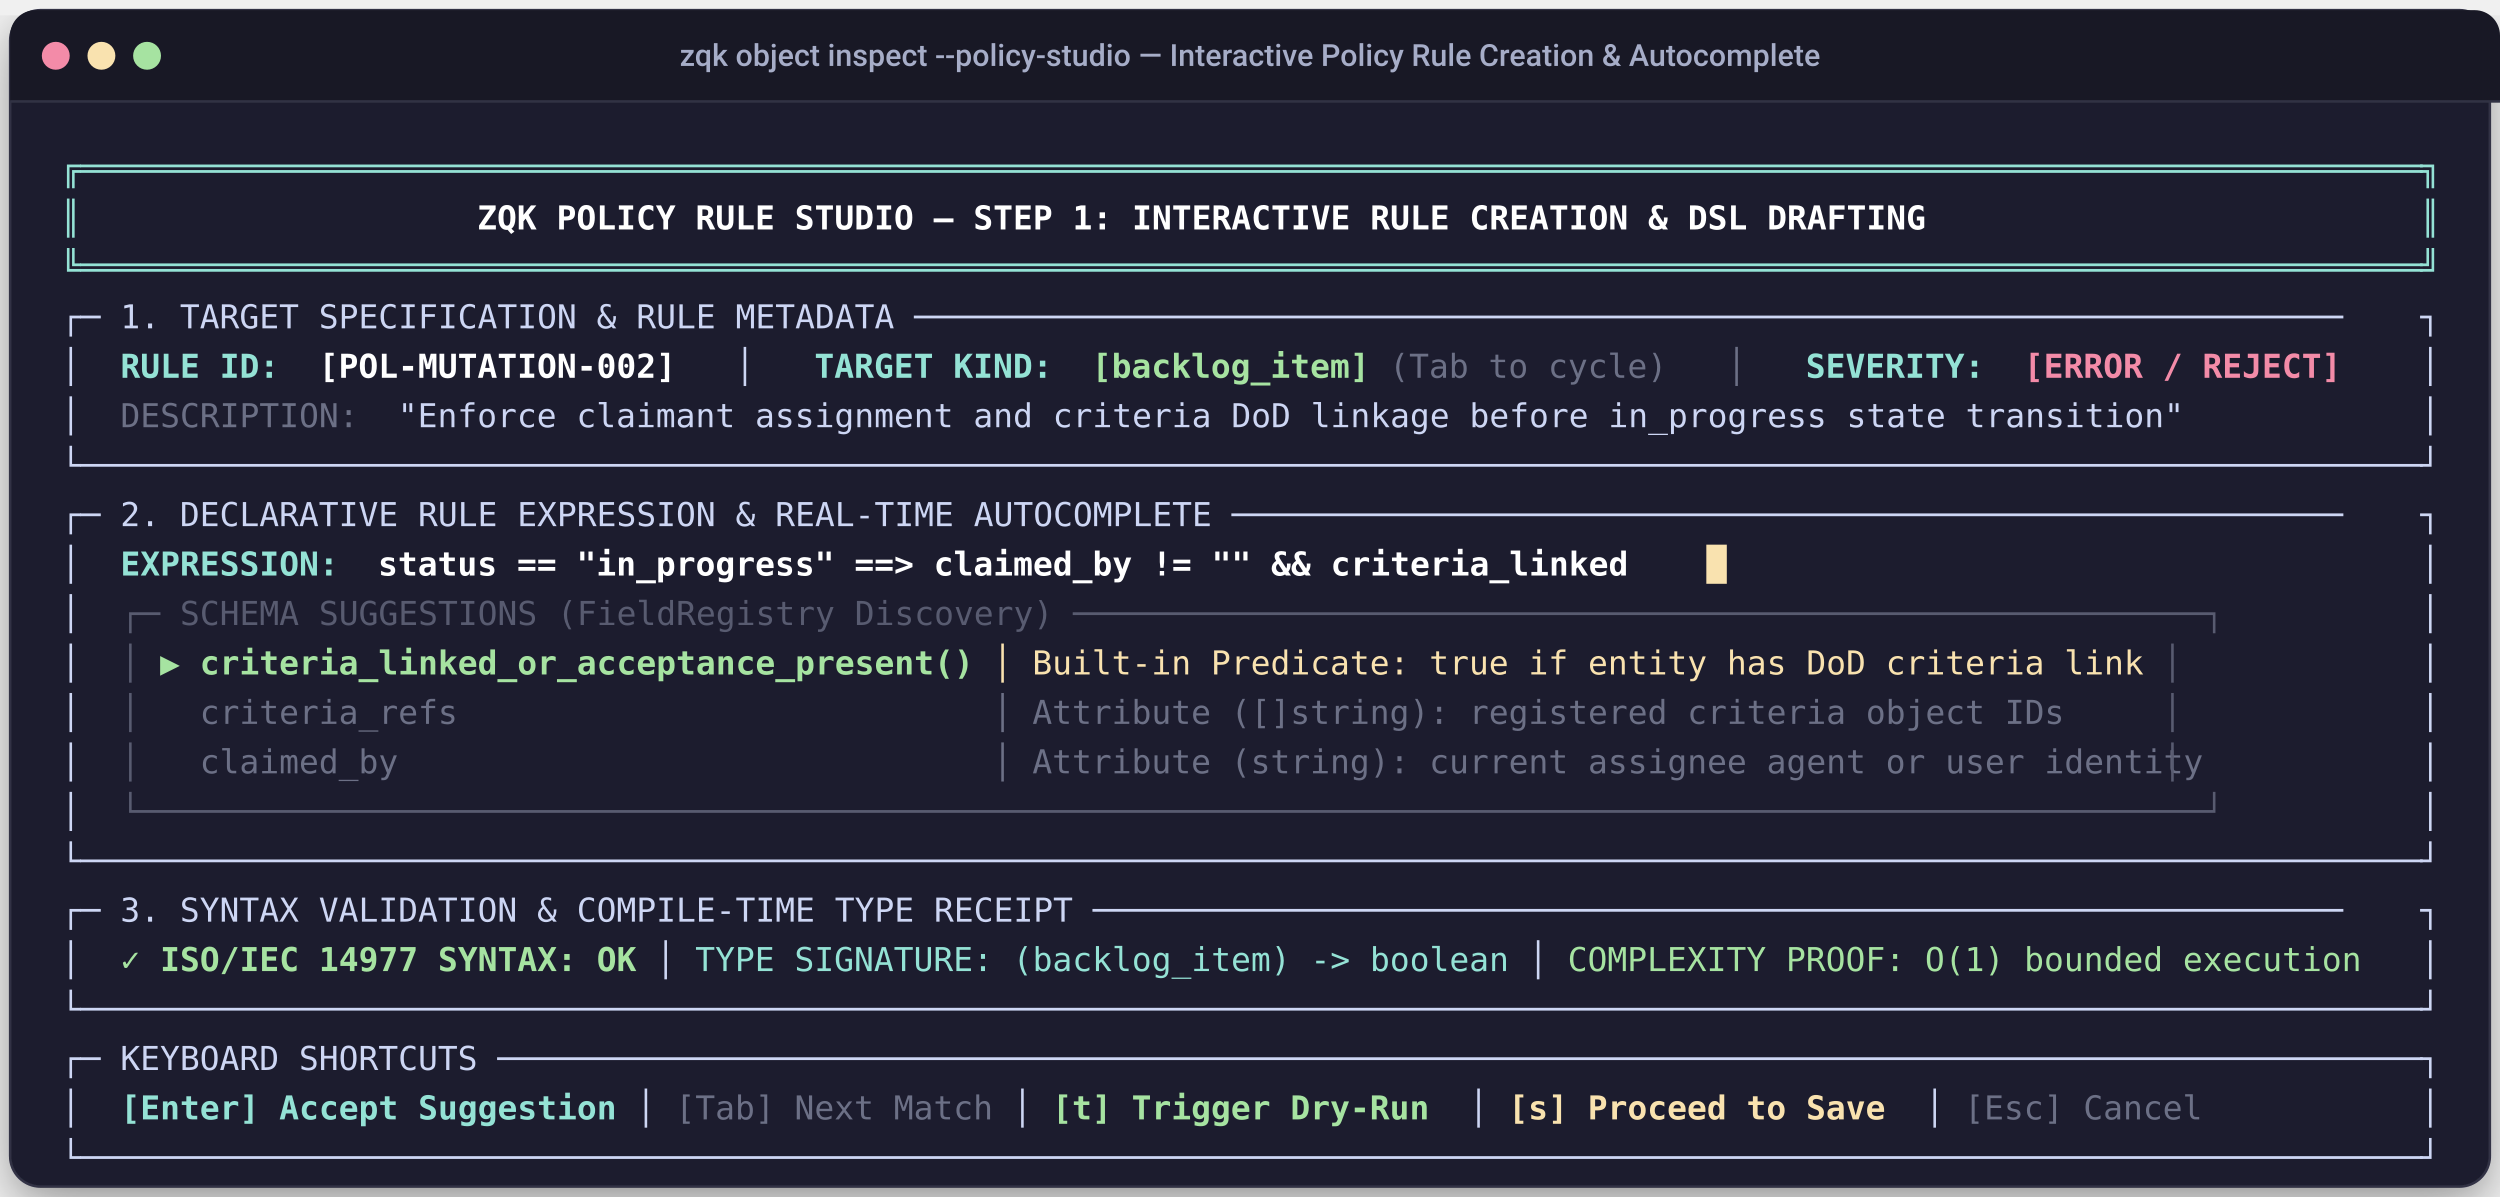
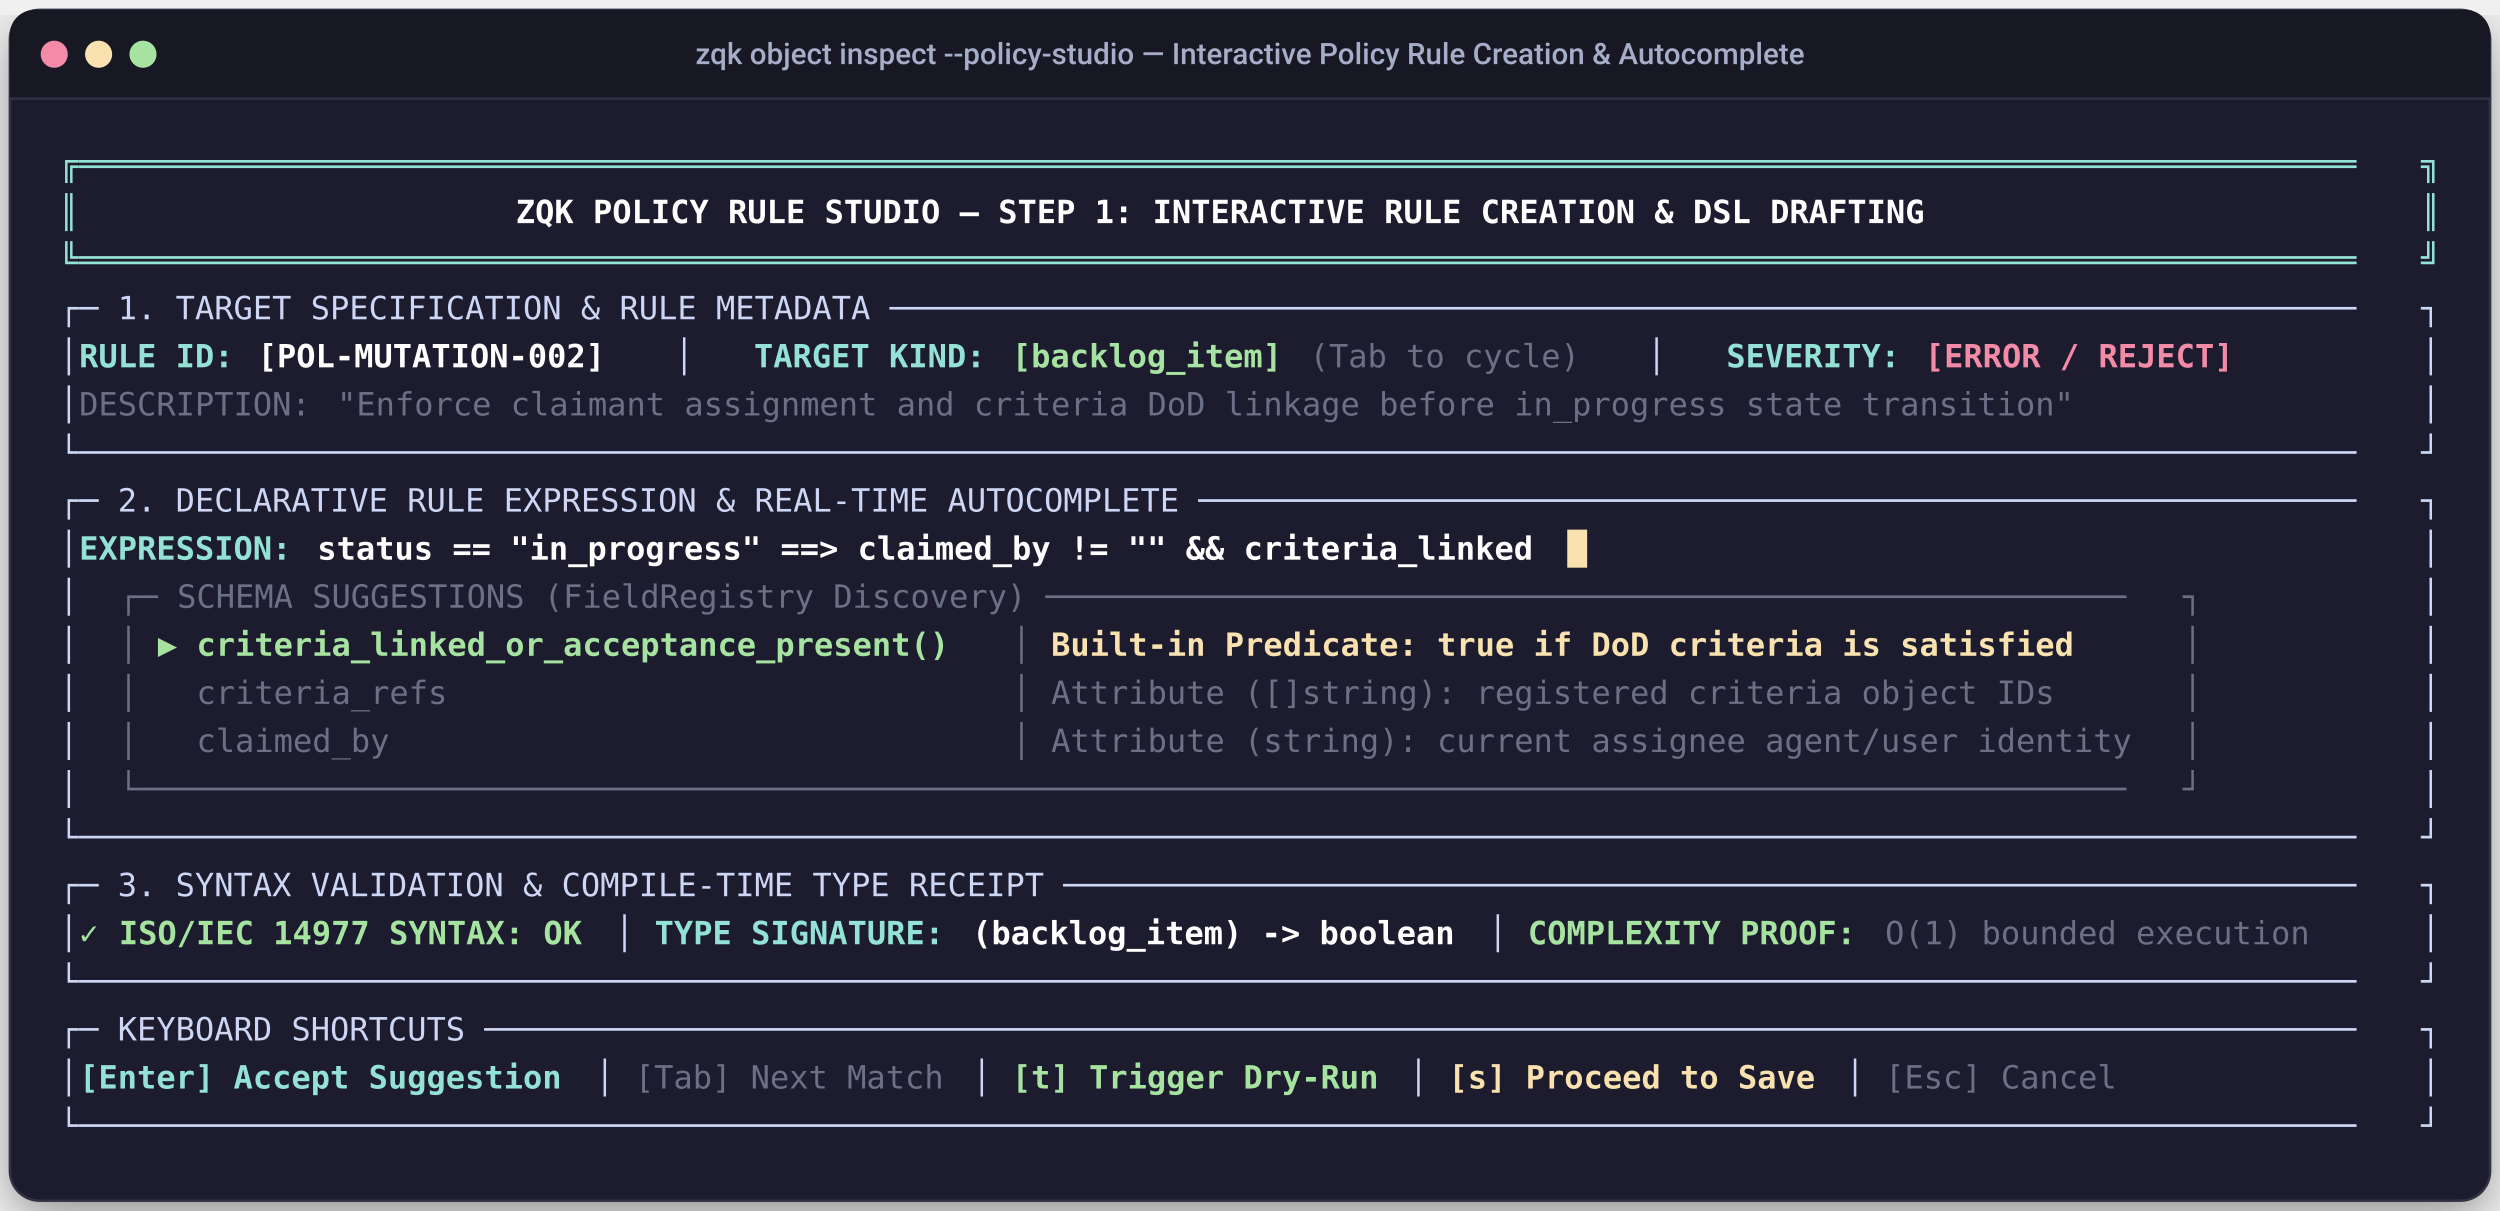
- <svg xmlns="http://www.w3.org/2000/svg" viewBox="0 0 986 472" width="986" height="472">
+ <svg xmlns="http://www.w3.org/2000/svg" viewBox="0 0 1014 491" width="1014" height="491">
  <defs>
    <style>
      .window-bg { fill: #1e1e2e; rx: 12px; }
      .top-bar { fill: #181825; }
      .dot-red { fill: #f38ba8; }
      .dot-yellow { fill: #f9e2af; }
      .dot-green { fill: #a6e3a1; }
      .term-text { font-family: ui-monospace, SFMono-Regular, "SF Mono", Menlo, Monaco, Consolas, monospace;
                   font-size: 13px; fill: #cdd6f4; letter-spacing: 0px; white-space: pre; }
+       .term-bg-reverse { fill: #89b4fa; rx: 3px; }
      .title-text { font-family: -apple-system, BlinkMacSystemFont, "Segoe UI", Roboto, sans-serif;
                    font-size: 12px; fill: #a6adc8; font-weight: 500; text-anchor: middle; }
    </style>
    <filter id="shadow" x="-5%" y="-5%" width="110%" height="110%">
      <feDropShadow dx="0" dy="6" stdDeviation="12" flood-color="#000000" flood-opacity="0.45" />
    </filter>
  </defs>
-   <rect x="4" y="4" width="978" height="464" class="window-bg" filter="url(#shadow)" stroke="#313244" stroke-width="1" />
-   <path d="M 4 14 A 10 10 0 0 1 14 4 L 976 4 A 10 10 0 0 1 986 14 L 986 40 L 4 40 Z" class="top-bar" />
-   <line x1="4" y1="40" x2="986" y2="40" stroke="#313244" stroke-width="1" />
+   <rect x="4" y="4" width="1006" height="483" class="window-bg" filter="url(#shadow)" stroke="#313244" stroke-width="1" />
+   <path d="M 4 14 A 10 10 0 0 1 14 4 L 1000 4 A 10 10 0 0 1 1010 14 L 1010 40 L 4 40 Z" class="top-bar" />
+   <line x1="4" y1="40" x2="1010" y2="40" stroke="#313244" stroke-width="1" />
  <circle cx="22" cy="22" r="5.5" class="dot-red" />
  <circle cx="40" cy="22" r="5.5" class="dot-yellow" />
  <circle cx="58" cy="22" r="5.5" class="dot-green" />
-   <text x="493.0" y="26" class="title-text">zqk object inspect --policy-studio — Interactive Policy Rule Creation &amp; Autocomplete</text>
+   <text x="507" y="26" class="title-text">zqk object inspect --policy-studio — Interactive Policy Rule Creation &amp; Autocomplete</text>
  <g transform="translate(24, 56)">
    <text y="15.0" class="term-text" xml:space="preserve">
      <tspan x="0.0" fill="#94e2d5" font-weight="bold">╔</tspan>
-       <tspan x="7.8" fill="#94e2d5" font-weight="bold">══════════════════════════════════════════════════════════════════════════════════════════════════════════════════════</tspan>
-       <tspan x="930.6" fill="#94e2d5" font-weight="bold">╗</tspan>
+       <tspan x="8.1" fill="#94e2d5" font-weight="bold">══════════════════════════════════════════════════════════════════════════════════════════════════════════════════════</tspan>
+       <tspan x="958.0" fill="#94e2d5" font-weight="bold">╗</tspan>
    </text>
    <text y="34.5" class="term-text" xml:space="preserve">
      <tspan x="0.0" fill="#94e2d5" font-weight="bold">║</tspan>
-       <tspan x="7.8" fill="#cdd6f4">                    </tspan>
-       <tspan x="164.2" fill="#ffffff" font-weight="bold">ZQK POLICY RULE STUDIO — STEP 1: INTERACTIVE RULE CREATION &amp; DSL DRAFTING</tspan>
-       <tspan x="766.4" fill="#cdd6f4">                     </tspan>
-       <tspan x="930.6" fill="#94e2d5" font-weight="bold">║</tspan>
+       <tspan x="8.1" fill="#cdd6f4">                      </tspan>
+       <tspan x="185.2" fill="#ffffff" font-weight="bold">ZQK POLICY RULE STUDIO — STEP 1: INTERACTIVE RULE CREATION &amp; DSL DRAFTING</tspan>
+       <tspan x="772.8" fill="#cdd6f4">                       </tspan>
+       <tspan x="958.0" fill="#94e2d5" font-weight="bold">║</tspan>
    </text>
    <text y="54.0" class="term-text" xml:space="preserve">
      <tspan x="0.0" fill="#94e2d5" font-weight="bold">╚</tspan>
-       <tspan x="7.8" fill="#94e2d5" font-weight="bold">══════════════════════════════════════════════════════════════════════════════════════════════════════════════════════</tspan>
-       <tspan x="930.6" fill="#94e2d5" font-weight="bold">╝</tspan>
+       <tspan x="8.1" fill="#94e2d5" font-weight="bold">══════════════════════════════════════════════════════════════════════════════════════════════════════════════════════</tspan>
+       <tspan x="958.0" fill="#94e2d5" font-weight="bold">╝</tspan>
    </text>
    <text y="73.5" class="term-text" xml:space="preserve">
      <tspan x="0.0" fill="#cdd6f4">┌</tspan>
-       <tspan x="7.8" fill="#cdd6f4">─ 1. TARGET SPECIFICATION &amp; RULE METADATA ────────────────────────────────────────────────────────────────────────</tspan>
-       <tspan x="930.6" fill="#cdd6f4">┐</tspan>
+       <tspan x="8.1" fill="#cdd6f4">─ 1. TARGET SPECIFICATION &amp; RULE METADATA ────────────────────────────────────────────────────────────────────────────</tspan>
+       <tspan x="958.0" fill="#cdd6f4">┐</tspan>
    </text>
    <text y="93.0" class="term-text" xml:space="preserve">
      <tspan x="0.0" fill="#cdd6f4">│</tspan>
-       <tspan x="7.8" fill="#cdd6f4">  </tspan>
-       <tspan x="23.5" fill="#94e2d5" font-weight="bold">RULE ID:</tspan>
-       <tspan x="93.8" fill="#cdd6f4"> </tspan>
-       <tspan x="101.7" fill="#ffffff" font-weight="bold">[POL-MUTATION-002]</tspan>
-       <tspan x="242.4" fill="#cdd6f4">   │   </tspan>
-       <tspan x="297.2" fill="#94e2d5" font-weight="bold">TARGET KIND:</tspan>
-       <tspan x="398.8" fill="#cdd6f4"> </tspan>
-       <tspan x="406.6" fill="#a6e3a1" font-weight="bold">[backlog_item]</tspan>
-       <tspan x="516.1" fill="#6c7086"> (Tab to cycle)   │   </tspan>
-       <tspan x="688.2" fill="#94e2d5" font-weight="bold">SEVERITY:</tspan>
-       <tspan x="766.4" fill="#cdd6f4"> </tspan>
-       <tspan x="774.2" fill="#f38ba8" font-weight="bold">[ERROR / REJECT]</tspan>
-       <tspan x="899.3" fill="#cdd6f4">    </tspan>
-       <tspan x="930.6" fill="#cdd6f4">│</tspan>
+       <tspan x="8.1" fill="#94e2d5" font-weight="bold">RULE ID:</tspan>
+       <tspan x="72.5" fill="#cdd6f4"> </tspan>
+       <tspan x="80.5" fill="#ffffff" font-weight="bold">[POL-MUTATION-002]</tspan>
+       <tspan x="225.4" fill="#cdd6f4">   </tspan>
+       <tspan x="249.6" fill="#cdd6f4">│</tspan>
+       <tspan x="257.6" fill="#cdd6f4">   </tspan>
+       <tspan x="281.8" fill="#94e2d5" font-weight="bold">TARGET KIND:</tspan>
+       <tspan x="378.4" fill="#cdd6f4"> </tspan>
+       <tspan x="386.4" fill="#a6e3a1" font-weight="bold">[backlog_item]</tspan>
+       <tspan x="499.1" fill="#cdd6f4"> </tspan>
+       <tspan x="507.2" fill="#6c7086">(Tab to cycle)</tspan>
+       <tspan x="619.9" fill="#cdd6f4">   </tspan>
+       <tspan x="644.0" fill="#cdd6f4">│</tspan>
+       <tspan x="652.1" fill="#cdd6f4">   </tspan>
+       <tspan x="676.2" fill="#94e2d5" font-weight="bold">SEVERITY:</tspan>
+       <tspan x="748.7" fill="#cdd6f4"> </tspan>
+       <tspan x="756.7" fill="#f38ba8" font-weight="bold">[ERROR / REJECT]</tspan>
+       <tspan x="885.5" fill="#cdd6f4">         </tspan>
+       <tspan x="958.0" fill="#cdd6f4">│</tspan>
    </text>
    <text y="112.5" class="term-text" xml:space="preserve">
      <tspan x="0.0" fill="#cdd6f4">│</tspan>
-       <tspan x="7.8" fill="#cdd6f4">  </tspan>
-       <tspan x="23.5" fill="#6c7086">DESCRIPTION:</tspan>
-       <tspan x="125.1" fill="#cdd6f4"> </tspan>
-       <tspan x="132.9" fill="#cdd6f4">"Enforce claimant assignment and criteria DoD linkage before in_progress state transition"</tspan>
-       <tspan x="852.4" fill="#cdd6f4">          </tspan>
-       <tspan x="930.6" fill="#cdd6f4">│</tspan>
+       <tspan x="8.1" fill="#6c7086">DESCRIPTION:</tspan>
+       <tspan x="104.7" fill="#cdd6f4"> </tspan>
+       <tspan x="112.7" fill="#6c7086">"Enforce claimant assignment and criteria DoD linkage before in_progress state transition"</tspan>
+       <tspan x="837.2" fill="#cdd6f4">               </tspan>
+       <tspan x="958.0" fill="#cdd6f4">│</tspan>
    </text>
    <text y="132.0" class="term-text" xml:space="preserve">
      <tspan x="0.0" fill="#cdd6f4">└</tspan>
-       <tspan x="7.8" fill="#cdd6f4">──────────────────────────────────────────────────────────────────────────────────────────────────────────────────────</tspan>
-       <tspan x="930.6" fill="#cdd6f4">┘</tspan>
+       <tspan x="8.1" fill="#cdd6f4">──────────────────────────────────────────────────────────────────────────────────────────────────────────────────────</tspan>
+       <tspan x="958.0" fill="#cdd6f4">┘</tspan>
    </text>
    <text y="151.5" class="term-text" xml:space="preserve">
      <tspan x="0.0" fill="#cdd6f4">┌</tspan>
-       <tspan x="7.8" fill="#cdd6f4">─ 2. DECLARATIVE RULE EXPRESSION &amp; REAL-TIME AUTOCOMPLETE ────────────────────────────────────────────────────────</tspan>
-       <tspan x="930.6" fill="#cdd6f4">┐</tspan>
+       <tspan x="8.1" fill="#cdd6f4">─ 2. DECLARATIVE RULE EXPRESSION &amp; REAL-TIME AUTOCOMPLETE ────────────────────────────────────────────────────────────</tspan>
+       <tspan x="958.0" fill="#cdd6f4">┐</tspan>
    </text>
    <text y="171.0" class="term-text" xml:space="preserve">
      <tspan x="0.0" fill="#cdd6f4">│</tspan>
-       <tspan x="7.8" fill="#cdd6f4">  </tspan>
-       <tspan x="23.5" fill="#94e2d5" font-weight="bold">EXPRESSION:</tspan>
-       <tspan x="117.3" fill="#cdd6f4"> </tspan>
-       <tspan x="125.1" fill="#ffffff" font-weight="bold">status == "in_progress" ==&gt; claimed_by != "" &amp;&amp; criteria_linked</tspan>
-       <tspan x="649.1" fill="#f9e2af" font-weight="bold">█</tspan>
-       <tspan x="656.9" fill="#cdd6f4">                                   </tspan>
-       <tspan x="930.6" fill="#cdd6f4">│</tspan>
+       <tspan x="8.1" fill="#94e2d5" font-weight="bold">EXPRESSION:</tspan>
+       <tspan x="96.6" fill="#cdd6f4"> </tspan>
+       <tspan x="104.7" fill="#ffffff" font-weight="bold">status == "in_progress" ==&gt; claimed_by != "" &amp;&amp; criteria_linked</tspan>
+       <tspan x="611.8" fill="#f9e2af" font-weight="bold">█</tspan>
+       <tspan x="619.9" fill="#cdd6f4">                                          </tspan>
+       <tspan x="958.0" fill="#cdd6f4">│</tspan>
    </text>
    <text y="190.5" class="term-text" xml:space="preserve">
      <tspan x="0.0" fill="#cdd6f4">│</tspan>
-       <tspan x="7.8" fill="#cdd6f4">  </tspan>
-       <tspan x="23.5" fill="#585b70">┌─ SCHEMA SUGGESTIONS (FieldRegistry Discovery) ─────────────────────────────────────────────────────────┐</tspan>
-       <tspan x="836.7" fill="#cdd6f4">            </tspan>
-       <tspan x="930.6" fill="#cdd6f4">│</tspan>
+       <tspan x="8.1" fill="#cdd6f4">  </tspan>
+       <tspan x="24.2" fill="#6c7086">┌</tspan>
+       <tspan x="32.2" fill="#6c7086">─ SCHEMA SUGGESTIONS (FieldRegistry Discovery) ────────────────────────────────────────────────────────</tspan>
+       <tspan x="861.4" fill="#6c7086">┐</tspan>
+       <tspan x="869.4" fill="#cdd6f4">           </tspan>
+       <tspan x="958.0" fill="#cdd6f4">│</tspan>
    </text>
    <text y="210.0" class="term-text" xml:space="preserve">
      <tspan x="0.0" fill="#cdd6f4">│</tspan>
-       <tspan x="7.8" fill="#cdd6f4">  </tspan>
-       <tspan x="23.5" fill="#585b70">│</tspan>
-       <tspan x="31.3" fill="#a6e3a1" font-weight="bold"> ▶ criteria_linked_or_acceptance_present() </tspan>
-       <tspan x="367.5" fill="#f9e2af">│ Built-in Predicate: true if entity has DoD criteria link </tspan>
-       <tspan x="828.9" fill="#585b70">│</tspan>
-       <tspan x="836.7" fill="#cdd6f4">            </tspan>
-       <tspan x="930.6" fill="#cdd6f4">│</tspan>
+       <tspan x="8.1" fill="#cdd6f4">  </tspan>
+       <tspan x="24.2" fill="#6c7086">│</tspan>
+       <tspan x="32.2" fill="#a6e3a1" font-weight="bold"> ▶ criteria_linked_or_acceptance_present()  </tspan>
+       <tspan x="386.4" fill="#6c7086">│</tspan>
+       <tspan x="394.5" fill="#f9e2af" font-weight="bold"> Built-in Predicate: true if DoD criteria is satisfied    </tspan>
+       <tspan x="861.4" fill="#6c7086">│</tspan>
+       <tspan x="869.4" fill="#cdd6f4">           </tspan>
+       <tspan x="958.0" fill="#cdd6f4">│</tspan>
    </text>
    <text y="229.5" class="term-text" xml:space="preserve">
      <tspan x="0.0" fill="#cdd6f4">│</tspan>
-       <tspan x="7.8" fill="#cdd6f4">  </tspan>
-       <tspan x="23.5" fill="#585b70">│</tspan>
-       <tspan x="31.3" fill="#6c7086">   criteria_refs                            </tspan>
-       <tspan x="367.5" fill="#6c7086">│ Attribute ([]string): registered criteria object IDs       </tspan>
-       <tspan x="828.9" fill="#585b70">│</tspan>
-       <tspan x="836.7" fill="#cdd6f4">            </tspan>
-       <tspan x="930.6" fill="#cdd6f4">│</tspan>
+       <tspan x="8.1" fill="#cdd6f4">  </tspan>
+       <tspan x="24.2" fill="#6c7086">│</tspan>
+       <tspan x="32.2" fill="#6c7086">   criteria_refs                            </tspan>
+       <tspan x="386.4" fill="#6c7086">│</tspan>
+       <tspan x="394.5" fill="#6c7086"> Attribute ([]string): registered criteria object IDs     </tspan>
+       <tspan x="861.4" fill="#6c7086">│</tspan>
+       <tspan x="869.4" fill="#cdd6f4">           </tspan>
+       <tspan x="958.0" fill="#cdd6f4">│</tspan>
    </text>
    <text y="249.0" class="term-text" xml:space="preserve">
      <tspan x="0.0" fill="#cdd6f4">│</tspan>
-       <tspan x="7.8" fill="#cdd6f4">  </tspan>
-       <tspan x="23.5" fill="#585b70">│</tspan>
-       <tspan x="31.3" fill="#6c7086">   claimed_by                               </tspan>
-       <tspan x="367.5" fill="#6c7086">│ Attribute (string): current assignee agent or user identity</tspan>
-       <tspan x="828.9" fill="#585b70">│</tspan>
-       <tspan x="836.7" fill="#cdd6f4">            </tspan>
-       <tspan x="930.6" fill="#cdd6f4">│</tspan>
+       <tspan x="8.1" fill="#cdd6f4">  </tspan>
+       <tspan x="24.2" fill="#6c7086">│</tspan>
+       <tspan x="32.2" fill="#6c7086">   claimed_by                               </tspan>
+       <tspan x="386.4" fill="#6c7086">│</tspan>
+       <tspan x="394.5" fill="#6c7086"> Attribute (string): current assignee agent/user identity </tspan>
+       <tspan x="861.4" fill="#6c7086">│</tspan>
+       <tspan x="869.4" fill="#cdd6f4">           </tspan>
+       <tspan x="958.0" fill="#cdd6f4">│</tspan>
    </text>
    <text y="268.5" class="term-text" xml:space="preserve">
      <tspan x="0.0" fill="#cdd6f4">│</tspan>
-       <tspan x="7.8" fill="#cdd6f4">  </tspan>
-       <tspan x="23.5" fill="#585b70">└────────────────────────────────────────────────────────────────────────────────────────────────────────┘</tspan>
-       <tspan x="836.7" fill="#cdd6f4">            </tspan>
-       <tspan x="930.6" fill="#cdd6f4">│</tspan>
+       <tspan x="8.1" fill="#cdd6f4">  </tspan>
+       <tspan x="24.2" fill="#6c7086">└</tspan>
+       <tspan x="32.2" fill="#6c7086">───────────────────────────────────────────────────────────────────────────────────────────────────────</tspan>
+       <tspan x="861.4" fill="#6c7086">┘</tspan>
+       <tspan x="869.4" fill="#cdd6f4">           </tspan>
+       <tspan x="958.0" fill="#cdd6f4">│</tspan>
    </text>
    <text y="288.0" class="term-text" xml:space="preserve">
      <tspan x="0.0" fill="#cdd6f4">└</tspan>
-       <tspan x="7.8" fill="#cdd6f4">──────────────────────────────────────────────────────────────────────────────────────────────────────────────────────</tspan>
-       <tspan x="930.6" fill="#cdd6f4">┘</tspan>
+       <tspan x="8.1" fill="#cdd6f4">──────────────────────────────────────────────────────────────────────────────────────────────────────────────────────</tspan>
+       <tspan x="958.0" fill="#cdd6f4">┘</tspan>
    </text>
    <text y="307.5" class="term-text" xml:space="preserve">
      <tspan x="0.0" fill="#cdd6f4">┌</tspan>
-       <tspan x="7.8" fill="#cdd6f4">─ 3. SYNTAX VALIDATION &amp; COMPILE-TIME TYPE RECEIPT ───────────────────────────────────────────────────────────────</tspan>
-       <tspan x="930.6" fill="#cdd6f4">┐</tspan>
+       <tspan x="8.1" fill="#cdd6f4">─ 3. SYNTAX VALIDATION &amp; COMPILE-TIME TYPE RECEIPT ───────────────────────────────────────────────────────────────────</tspan>
+       <tspan x="958.0" fill="#cdd6f4">┐</tspan>
    </text>
    <text y="327.0" class="term-text" xml:space="preserve">
      <tspan x="0.0" fill="#cdd6f4">│</tspan>
-       <tspan x="7.8" fill="#cdd6f4">  </tspan>
-       <tspan x="23.5" fill="#a6e3a1" font-weight="bold">✓ ISO/IEC 14977 SYNTAX: OK</tspan>
-       <tspan x="226.8" fill="#cdd6f4"> │ </tspan>
-       <tspan x="250.2" fill="#94e2d5">TYPE SIGNATURE: (backlog_item) -&gt; boolean</tspan>
-       <tspan x="570.9" fill="#cdd6f4"> │ </tspan>
-       <tspan x="594.3" fill="#a6e3a1">COMPLEXITY PROOF: O(1) bounded execution</tspan>
-       <tspan x="907.1" fill="#cdd6f4">   </tspan>
-       <tspan x="930.6" fill="#cdd6f4">│</tspan>
+       <tspan x="8.1" fill="#a6e3a1" font-weight="bold">✓</tspan>
+       <tspan x="16.1" fill="#cdd6f4"> </tspan>
+       <tspan x="24.2" fill="#a6e3a1" font-weight="bold">ISO/IEC 14977 SYNTAX: OK</tspan>
+       <tspan x="217.4" fill="#cdd6f4"> </tspan>
+       <tspan x="225.4" fill="#cdd6f4">│</tspan>
+       <tspan x="233.5" fill="#cdd6f4"> </tspan>
+       <tspan x="241.5" fill="#94e2d5" font-weight="bold">TYPE SIGNATURE:</tspan>
+       <tspan x="362.3" fill="#cdd6f4"> </tspan>
+       <tspan x="370.3" fill="#ffffff" font-weight="bold">(backlog_item) -&gt; boolean</tspan>
+       <tspan x="571.6" fill="#cdd6f4"> </tspan>
+       <tspan x="579.6" fill="#cdd6f4">│</tspan>
+       <tspan x="587.7" fill="#cdd6f4"> </tspan>
+       <tspan x="595.7" fill="#a6e3a1" font-weight="bold">COMPLEXITY PROOF:</tspan>
+       <tspan x="732.6" fill="#cdd6f4"> </tspan>
+       <tspan x="740.6" fill="#6c7086">O(1) bounded execution</tspan>
+       <tspan x="917.7" fill="#cdd6f4">     </tspan>
+       <tspan x="958.0" fill="#cdd6f4">│</tspan>
    </text>
    <text y="346.5" class="term-text" xml:space="preserve">
      <tspan x="0.0" fill="#cdd6f4">└</tspan>
-       <tspan x="7.8" fill="#cdd6f4">──────────────────────────────────────────────────────────────────────────────────────────────────────────────────────</tspan>
-       <tspan x="930.6" fill="#cdd6f4">┘</tspan>
+       <tspan x="8.1" fill="#cdd6f4">──────────────────────────────────────────────────────────────────────────────────────────────────────────────────────</tspan>
+       <tspan x="958.0" fill="#cdd6f4">┘</tspan>
    </text>
    <text y="366.0" class="term-text" xml:space="preserve">
      <tspan x="0.0" fill="#cdd6f4">┌</tspan>
-       <tspan x="7.8" fill="#cdd6f4">─ KEYBOARD SHORTCUTS ─────────────────────────────────────────────────────────────────────────────────────────────────</tspan>
-       <tspan x="930.6" fill="#cdd6f4">┐</tspan>
+       <tspan x="8.1" fill="#cdd6f4">─ KEYBOARD SHORTCUTS ─────────────────────────────────────────────────────────────────────────────────────────────────</tspan>
+       <tspan x="958.0" fill="#cdd6f4">┐</tspan>
    </text>
    <text y="385.5" class="term-text" xml:space="preserve">
      <tspan x="0.0" fill="#cdd6f4">│</tspan>
-       <tspan x="7.8" fill="#cdd6f4">  </tspan>
-       <tspan x="23.5" fill="#94e2d5" font-weight="bold">[Enter] Accept Suggestion</tspan>
-       <tspan x="219.0" fill="#cdd6f4"> │ </tspan>
-       <tspan x="242.4" fill="#6c7086">[Tab] Next Match</tspan>
-       <tspan x="367.5" fill="#cdd6f4"> │ </tspan>
-       <tspan x="391.0" fill="#a6e3a1" font-weight="bold">[t] Trigger Dry-Run</tspan>
-       <tspan x="547.4" fill="#cdd6f4"> │ </tspan>
-       <tspan x="570.9" fill="#f9e2af" font-weight="bold">[s] Proceed to Save</tspan>
-       <tspan x="727.3" fill="#cdd6f4"> │ </tspan>
-       <tspan x="750.7" fill="#6c7086">[Esc] Cancel</tspan>
-       <tspan x="844.6" fill="#cdd6f4">           </tspan>
-       <tspan x="930.6" fill="#cdd6f4">│</tspan>
+       <tspan x="8.1" fill="#94e2d5" font-weight="bold">[Enter] Accept Suggestion</tspan>
+       <tspan x="209.3" fill="#cdd6f4"> </tspan>
+       <tspan x="217.4" fill="#cdd6f4">│</tspan>
+       <tspan x="225.4" fill="#cdd6f4"> </tspan>
+       <tspan x="233.5" fill="#6c7086">[Tab] Next Match</tspan>
+       <tspan x="362.3" fill="#cdd6f4"> </tspan>
+       <tspan x="370.3" fill="#cdd6f4">│</tspan>
+       <tspan x="378.4" fill="#cdd6f4"> </tspan>
+       <tspan x="386.4" fill="#a6e3a1" font-weight="bold">[t] Trigger Dry-Run</tspan>
+       <tspan x="539.4" fill="#cdd6f4"> </tspan>
+       <tspan x="547.4" fill="#cdd6f4">│</tspan>
+       <tspan x="555.5" fill="#cdd6f4"> </tspan>
+       <tspan x="563.5" fill="#f9e2af" font-weight="bold">[s] Proceed to Save</tspan>
+       <tspan x="716.5" fill="#cdd6f4"> </tspan>
+       <tspan x="724.5" fill="#cdd6f4">│</tspan>
+       <tspan x="732.6" fill="#cdd6f4"> </tspan>
+       <tspan x="740.6" fill="#6c7086">[Esc] Cancel</tspan>
+       <tspan x="837.2" fill="#cdd6f4">               </tspan>
+       <tspan x="958.0" fill="#cdd6f4">│</tspan>
    </text>
    <text y="405.0" class="term-text" xml:space="preserve">
      <tspan x="0.0" fill="#cdd6f4">└</tspan>
-       <tspan x="7.8" fill="#cdd6f4">──────────────────────────────────────────────────────────────────────────────────────────────────────────────────────</tspan>
-       <tspan x="930.6" fill="#cdd6f4">┘</tspan>
+       <tspan x="8.1" fill="#cdd6f4">──────────────────────────────────────────────────────────────────────────────────────────────────────────────────────</tspan>
+       <tspan x="958.0" fill="#cdd6f4">┘</tspan>
    </text>
  </g>
</svg>
